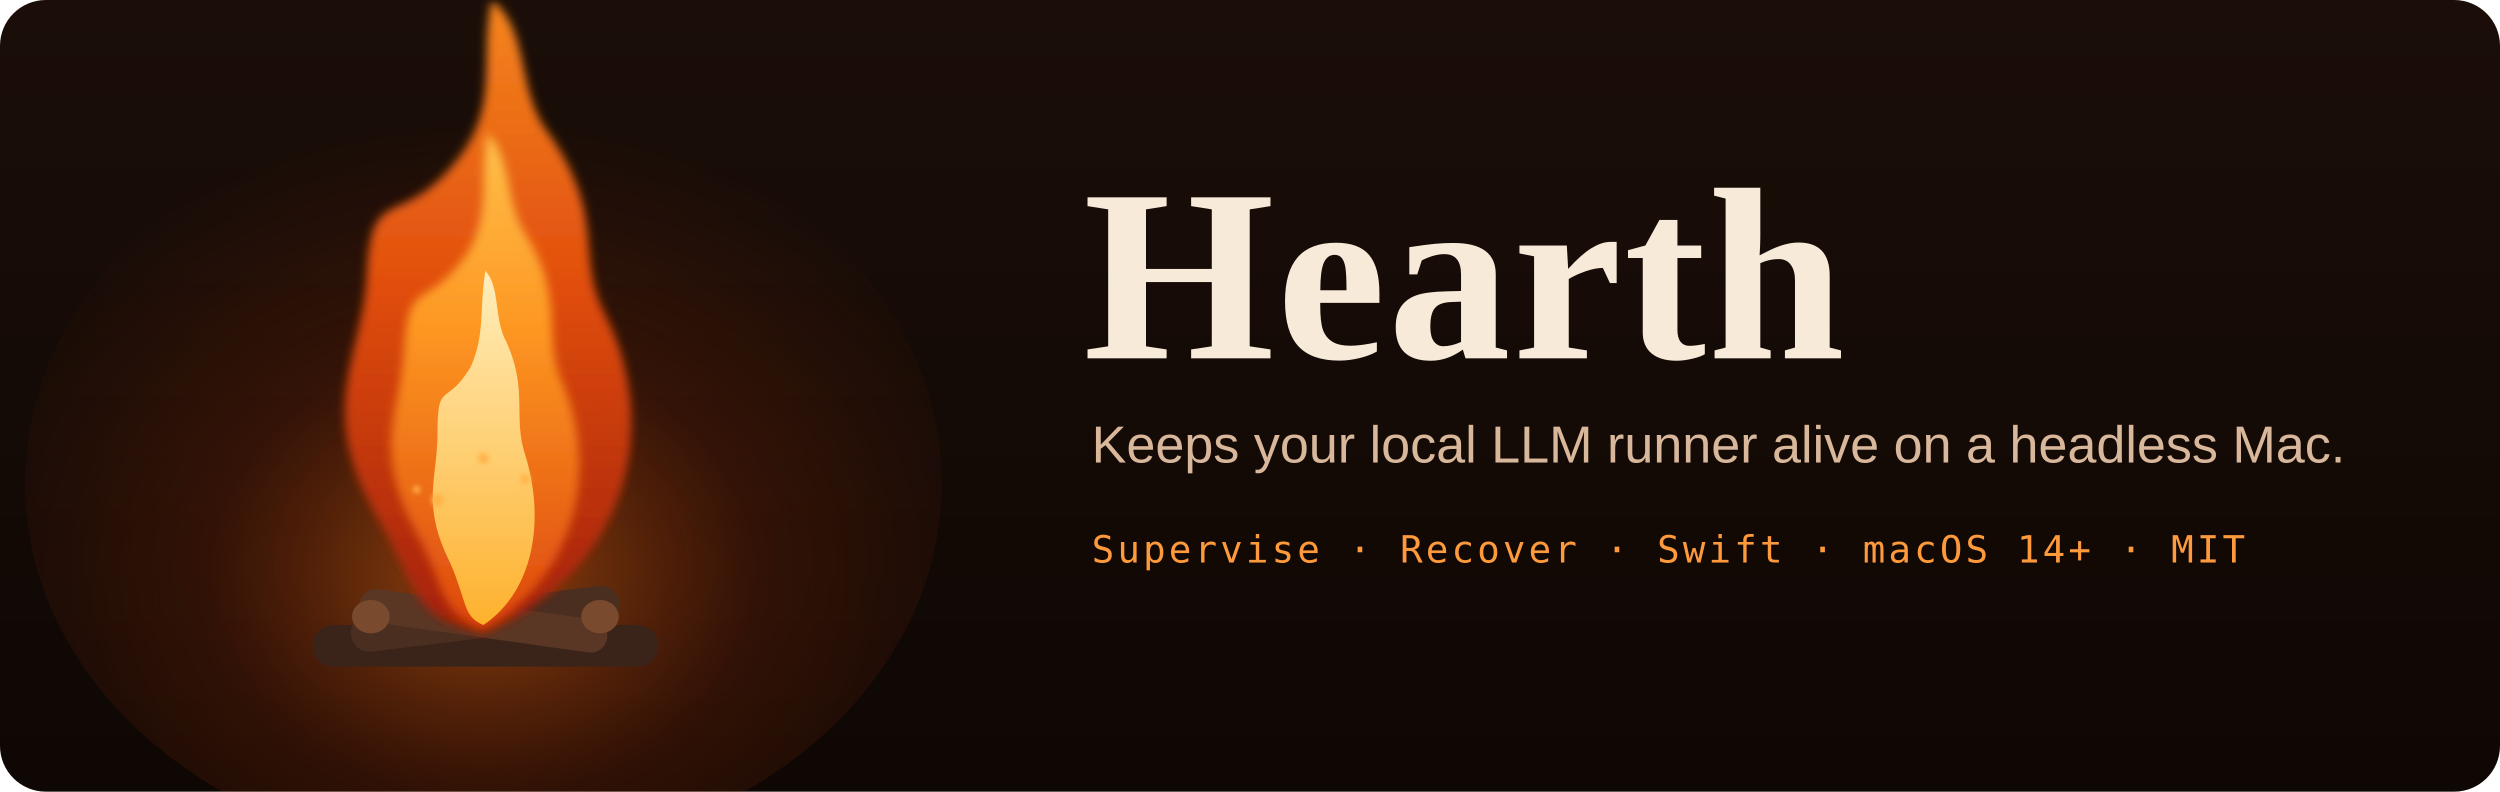
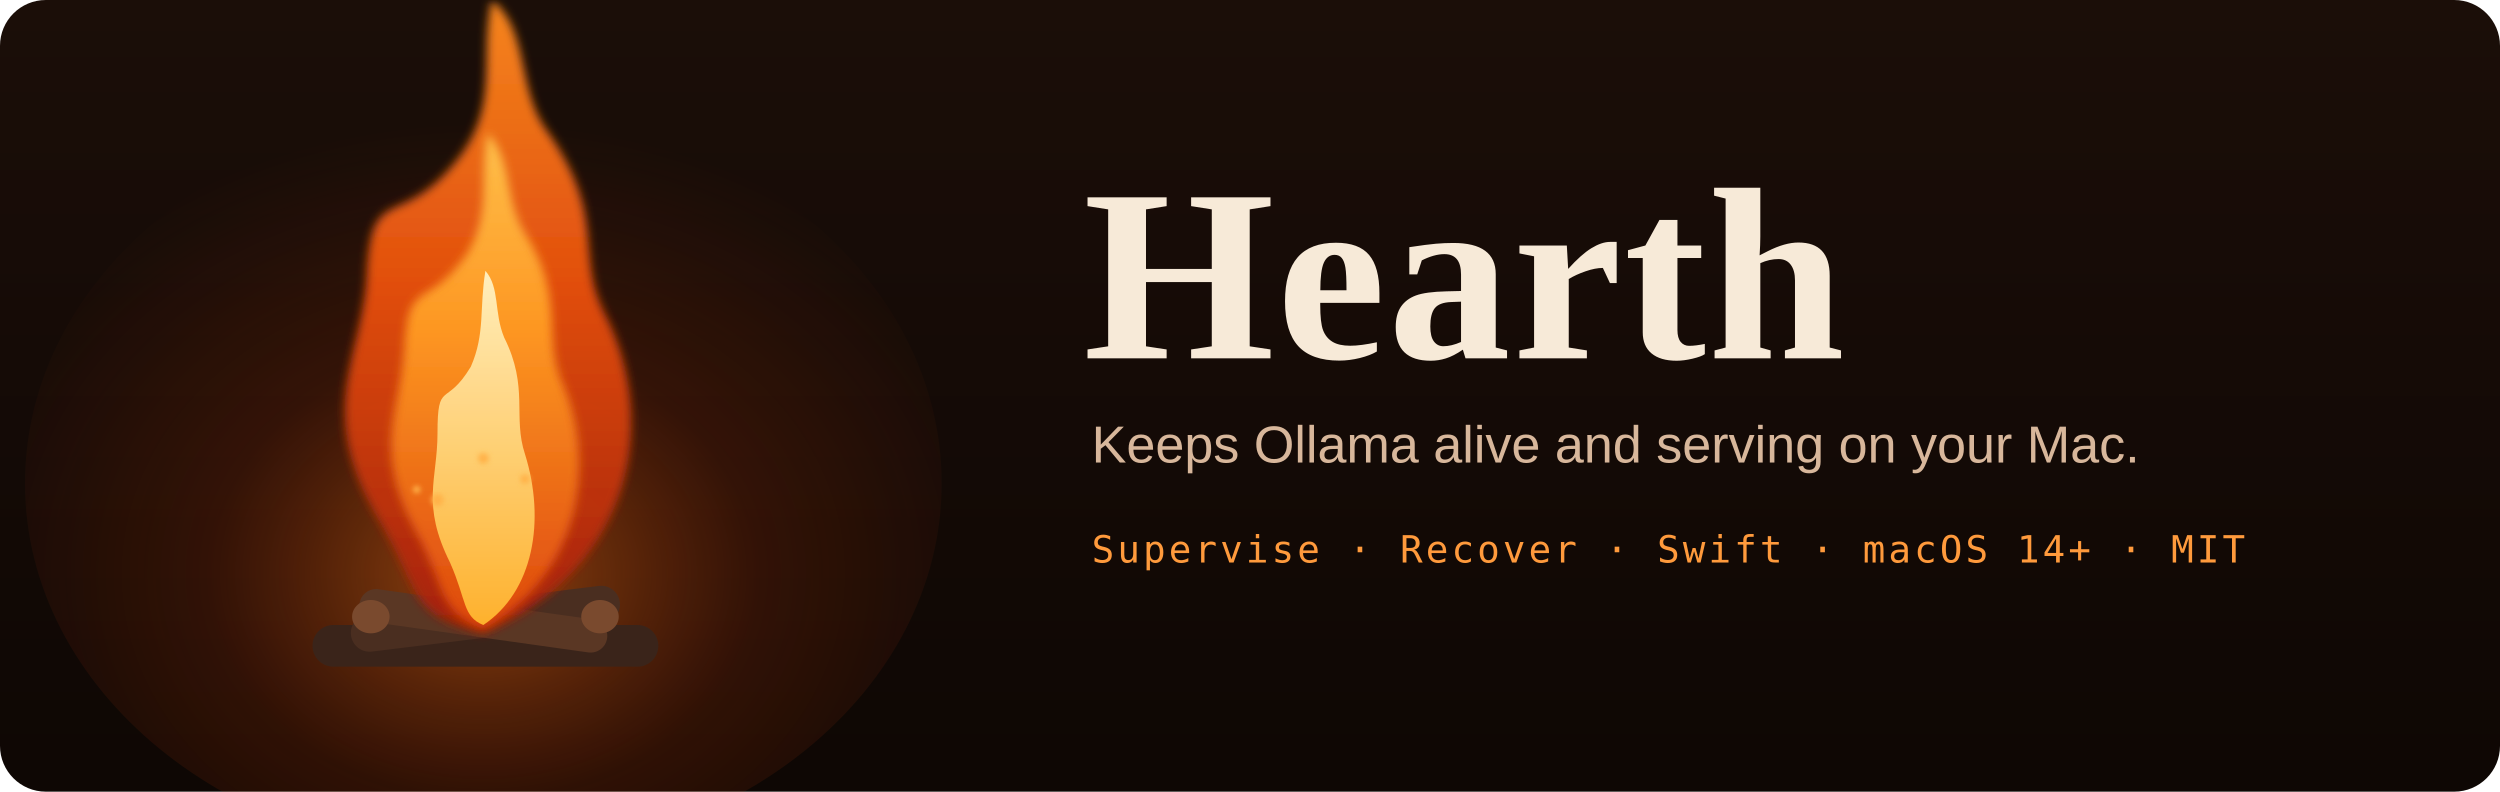
<svg xmlns="http://www.w3.org/2000/svg" viewBox="0 0 1200 380" width="1200" height="380" role="img" aria-labelledby="title desc">
  <defs>
    <linearGradient id="bg" x1="0" y1="0" x2="0" y2="1">
      <stop offset="0" stop-color="#1b0e08" />
      <stop offset="1" stop-color="#0e0704" />
    </linearGradient>
    <radialGradient id="glow" cx="0.5" cy="0.62" r="0.6">
      <stop offset="0" stop-color="#ff7a18" stop-opacity="0.55" />
      <stop offset="0.5" stop-color="#c43c0a" stop-opacity="0.18" />
      <stop offset="1" stop-color="#c43c0a" stop-opacity="0" />
    </radialGradient>
    <linearGradient id="flameOuter" x1="0" y1="1" x2="0" y2="0">
      <stop offset="0" stop-color="#a51f06" />
      <stop offset="0.55" stop-color="#e8500f" />
      <stop offset="1" stop-color="#ff8a1e" />
    </linearGradient>
    <linearGradient id="flameMid" x1="0" y1="1" x2="0" y2="0">
      <stop offset="0" stop-color="#e0490d" />
      <stop offset="0.6" stop-color="#ff9a22" />
      <stop offset="1" stop-color="#ffc44d" />
    </linearGradient>
    <linearGradient id="flameCore" x1="0" y1="1" x2="0" y2="0">
      <stop offset="0" stop-color="#ffb52e" />
      <stop offset="1" stop-color="#fff1c2" />
    </linearGradient>
    <filter id="soft" x="-40%" y="-40%" width="180%" height="180%">
      <feGaussianBlur stdDeviation="2.2" />
    </filter>
    <filter id="emberBlur" x="-60%" y="-60%" width="220%" height="220%">
      <feGaussianBlur stdDeviation="1.4" />
    </filter>
  </defs>
  <rect x="0" y="0" width="1200" height="380" rx="22" fill="url(#bg)" />
  <ellipse cx="232" cy="232" rx="220" ry="180" fill="url(#glow)">
    <animate attributeName="rx" values="220;236;220" dur="3.6s" repeatCount="indefinite" />
    <animate attributeName="opacity" values="0.85;1;0.85" dur="2.1s" repeatCount="indefinite" />
  </ellipse>
  <g>
    <rect x="150" y="300" width="166" height="20" rx="10" fill="#3a241a" />
    <rect x="168" y="288" width="130" height="18" rx="9" fill="#4a2e20" transform="rotate(-7 233 297)" />
    <rect x="172" y="290" width="120" height="16" rx="8" fill="#5a3724" transform="rotate(8 232 298)" />
    <ellipse cx="178" cy="296" rx="9" ry="8" fill="#7a4a2e" />
    <ellipse cx="288" cy="296" rx="9" ry="8" fill="#7a4a2e" />
  </g>
  <g transform="translate(232 300)">
    <path fill="url(#flameOuter)" filter="url(#soft)" opacity="0.96" d="M0,4 C70,-26 86,-96 58,-150 C44,-178 60,-196 30,-238 C16,-258 22,-286 4,-300          C-2,-272 8,-250 -12,-224 C-40,-188 -54,-214 -56,-168 C-58,-128 -82,-104 -50,-50          C-30,-16 -36,-4 0,4 Z">
      <animateTransform attributeName="transform" type="scale" additive="sum" values="1 1;1.03 1.07;0.99 0.96;1 1" dur="1.7s" repeatCount="indefinite" />
    </path>
    <path fill="url(#flameMid)" filter="url(#soft)" opacity="0.95" d="M0,2 C44,-22 56,-74 38,-116 C28,-138 40,-156 20,-188 C10,-204 14,-224 2,-236          C-2,-214 4,-198 -8,-178 C-28,-150 -36,-168 -38,-132 C-40,-102 -54,-84 -32,-44          C-18,-18 -22,-6 0,2 Z">
      <animateTransform attributeName="transform" type="scale" additive="sum" values="1 1;0.97 1.08;1.02 0.95;1 1" dur="1.25s" repeatCount="indefinite" />
    </path>
    <path fill="url(#flameCore)" opacity="0.96" d="M0,0 C24,-16 30,-50 20,-82 C14,-100 22,-114 10,-138 C5,-150 8,-162 1,-170          C-2,-152 1,-140 -6,-124 C-18,-104 -22,-118 -22,-92 C-22,-70 -30,-58 -16,-30          C-8,-12 -10,-4 0,0 Z">
      <animateTransform attributeName="transform" type="scale" additive="sum" values="1 1;1.04 1.1;0.98 0.97;1 1" dur="0.9s" repeatCount="indefinite" />
      <animate attributeName="opacity" values="0.86;1;0.86" dur="0.7s" repeatCount="indefinite" />
    </path>
  </g>
  <g fill="#ffb24a" filter="url(#emberBlur)">
    <circle cx="210" cy="240" r="3">
      <animate attributeName="cy" values="250;70" dur="3.2s" repeatCount="indefinite" />
      <animate attributeName="cx" values="210;196;218;206" dur="3.2s" repeatCount="indefinite" />
      <animate attributeName="opacity" values="0;1;1;0" dur="3.2s" repeatCount="indefinite" />
    </circle>
    <circle cx="252" cy="230" r="2.3">
      <animate attributeName="cy" values="248;60" dur="2.6s" begin="0.6s" repeatCount="indefinite" />
      <animate attributeName="cx" values="252;264;244;256" dur="2.6s" begin="0.6s" repeatCount="indefinite" />
      <animate attributeName="opacity" values="0;1;1;0" dur="2.6s" begin="0.6s" repeatCount="indefinite" />
    </circle>
    <circle cx="232" cy="220" r="2.6">
      <animate attributeName="cy" values="246;48" dur="3.8s" begin="1.2s" repeatCount="indefinite" />
      <animate attributeName="cx" values="232;222;244;232" dur="3.8s" begin="1.2s" repeatCount="indefinite" />
      <animate attributeName="opacity" values="0;1;1;0" dur="3.8s" begin="1.2s" repeatCount="indefinite" />
    </circle>
    <circle cx="200" cy="235" r="1.8">
      <animate attributeName="cy" values="244;90" dur="2.9s" begin="0.3s" repeatCount="indefinite" />
      <animate attributeName="opacity" values="0;1;1;0" dur="2.9s" begin="0.3s" repeatCount="indefinite" />
    </circle>
  </g>
  <g transform="translate(520 0)">
    <text x="0" y="172" font-family="Georgia, 'Iowan Old Style', 'Times New Roman', serif" font-size="118" font-weight="700" fill="#f7ead8" letter-spacing="1">Hearth</text>
-     <text x="4" y="222" font-family="-apple-system, 'Helvetica Neue', Arial, sans-serif" font-size="25" fill="#d8b79b">Keeps your local LLM runner alive on a headless Mac.</text>
+     <text x="4" y="222" font-family="-apple-system, 'Helvetica Neue', Arial, sans-serif" font-size="25" fill="#d8b79b">Keeps Ollama alive and serving on your Mac.</text>
    <text x="4" y="270" font-family="ui-monospace, 'SF Mono', Menlo, monospace" font-size="18" fill="#ff9a3c" letter-spacing="1.5">Supervise · Recover · Swift · macOS 14+ · MIT</text>
  </g>
</svg>
